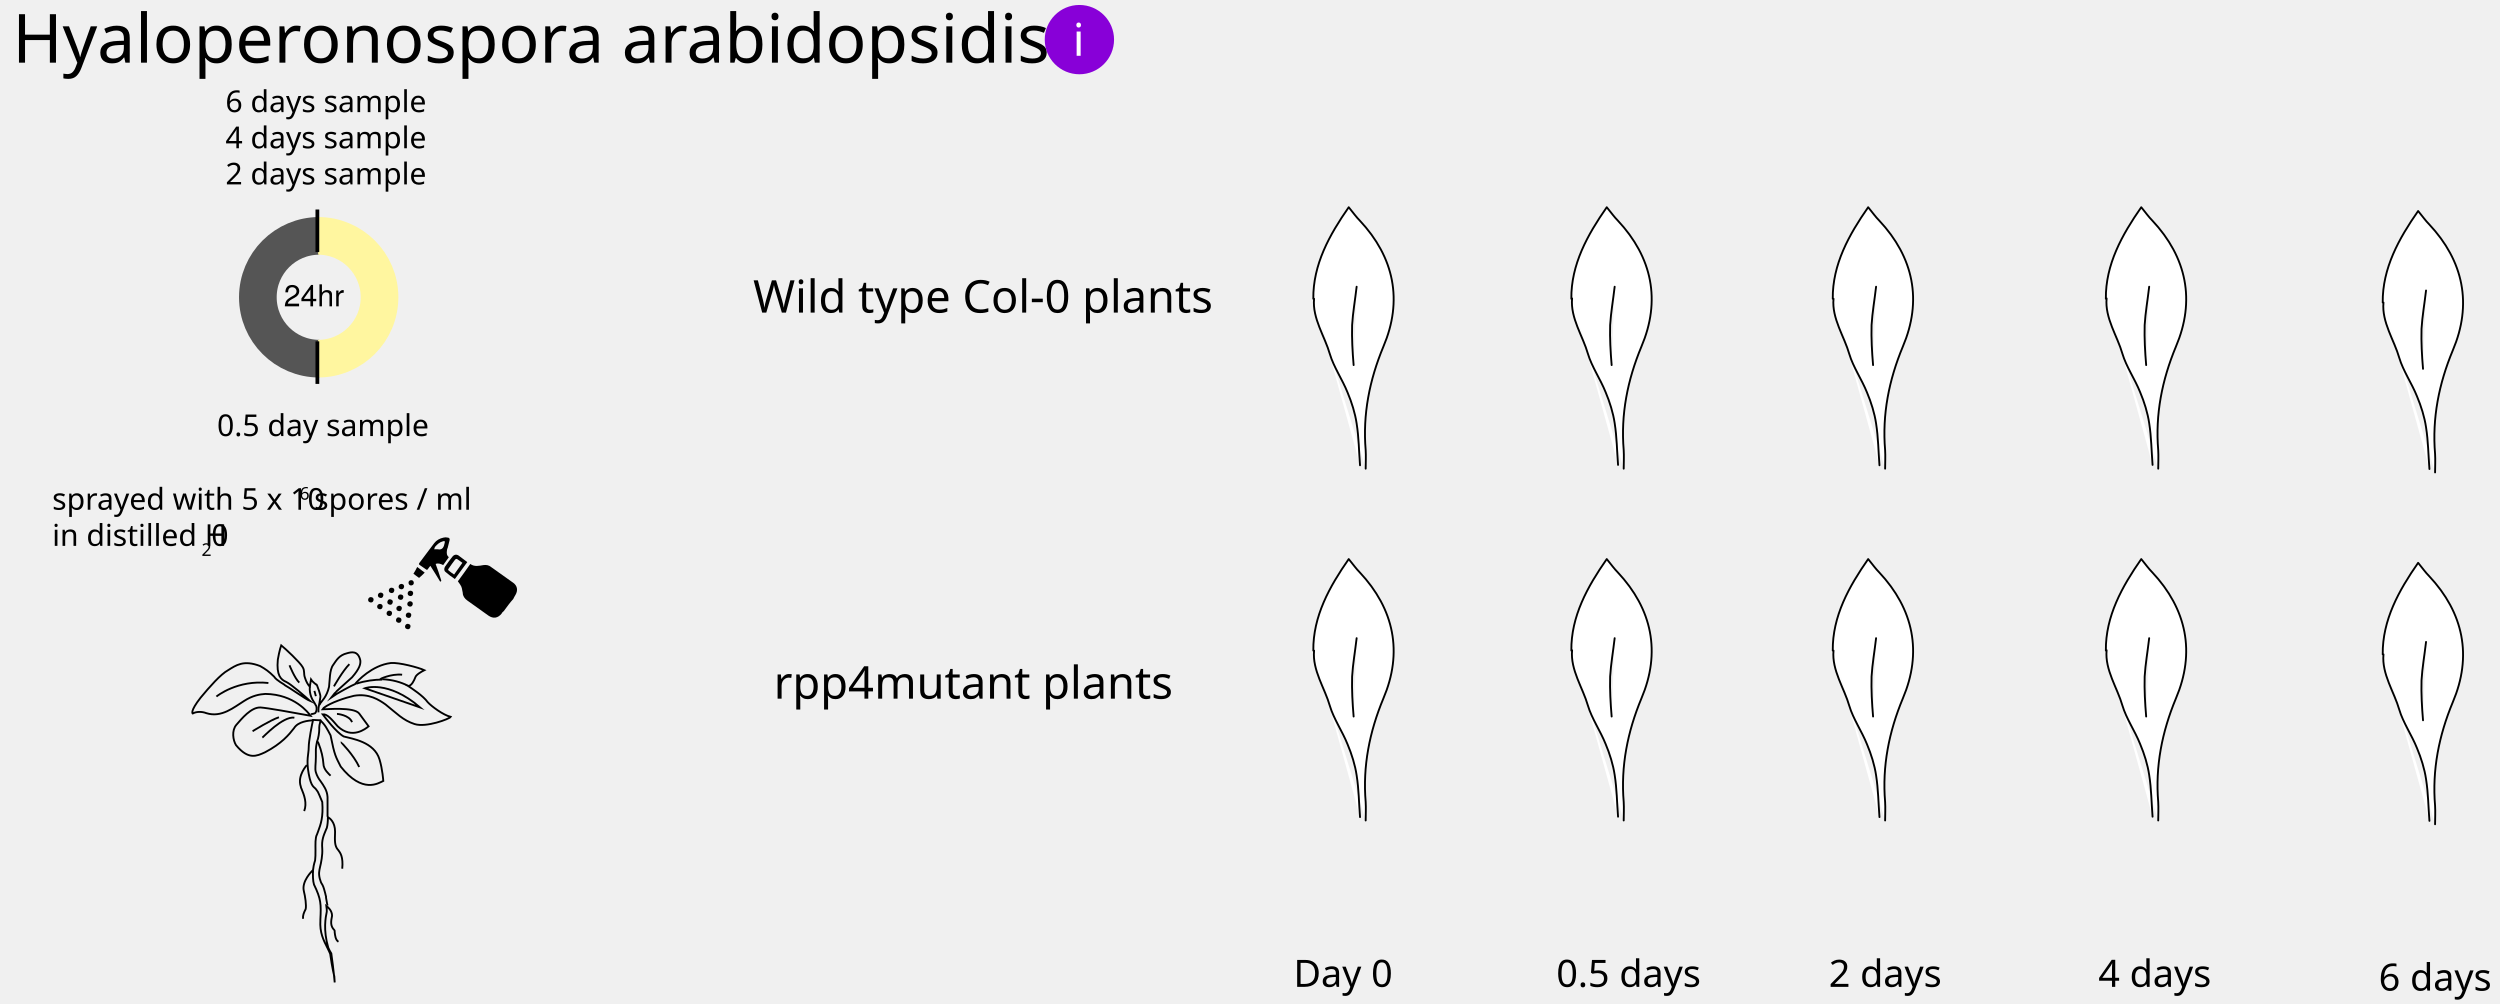
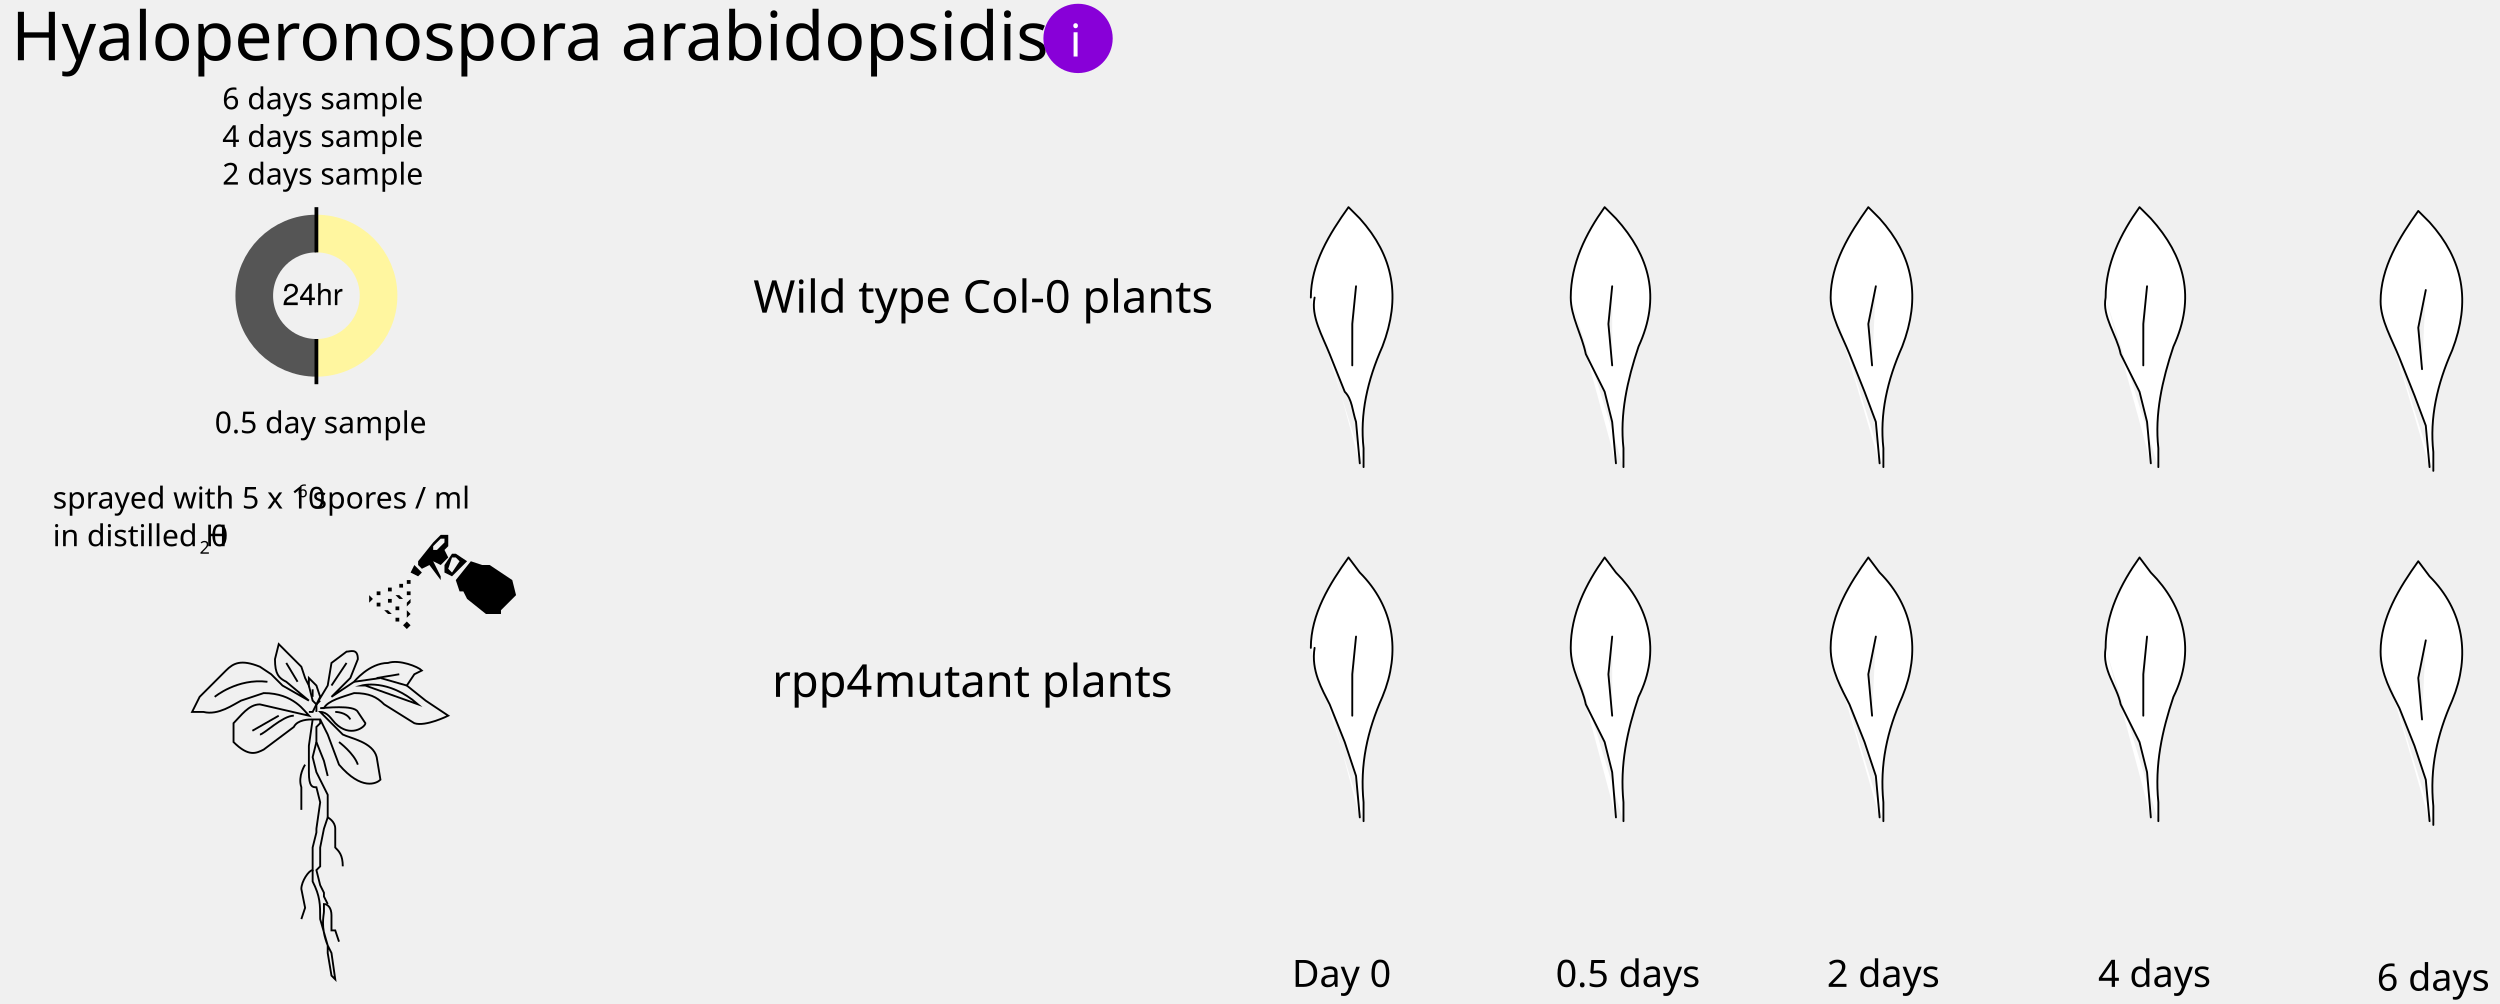
- <svg xmlns="http://www.w3.org/2000/svg" xml:space="preserve" id="BioticStressHyaloperonosporaarabidopsis_svg" x="0" y="0" version="1.1" viewBox="20 70 663.689 266.296" author="Provart Lab - Bio Analytic Resource, University of Toronto">&gt;
-   <g id="Erysiphe_orontii" transform="translate(-9.646 -10.682)">
+ <svg xmlns="http://www.w3.org/2000/svg" xml:space="preserve" id="BioticStressHyaloperonosporaarabidopsis_svg" x="0" y="0" version="1.1" viewBox="20 70 663.7 266.3" author="Provart Lab - Bio Analytic Resource, University of Toronto">
+   &gt;
+   <g id="Erysiphe_orontii" transform="translate(-10 -11)">
    <g id="Labels">
-       <text id="text2" font-family="HelveticaNeue-Italic" font-size="18" transform="translate(32.931 97.314)">Hyaloperonospora arabidopsidis</text>
-       <text id="text4" font-family="HelveticaNeue-Thin" font-size="12" transform="translate(229.58 163.667)">Wild type Col-0 plants</text>
-       <text id="text6" font-family="HelveticaNeue-ThinItalic" font-size="12" transform="translate(235.064 266.166)">rpp4 </text>
-       <text id="text8" font-family="HelveticaNeue-Thin" font-size="12" transform="translate(261.764 266.166)">mutant plants</text>
-       <text id="text10" font-family="HelveticaNeue-Thin" font-size="10" transform="translate(373.044 342.666)">Day 0</text>
-       <text id="text12" font-family="HelveticaNeue-Thin" font-size="10" transform="translate(442.818 342.666)">0.5 days</text>
-       <text id="text14" font-family="HelveticaNeue" font-size="8" transform="translate(104.996 162)">24hr</text>
-       <text id="text16" font-family="HelveticaNeue-Thin" font-size="10" transform="translate(515.15 342.666)">2 days</text>
-       <text id="text18" font-family="HelveticaNeue-Thin" font-size="10" transform="translate(586.704 342.666)">4 days</text>
-       <text id="text20" font-family="HelveticaNeue-Thin" font-size="10" transform="translate(661.143 343.666)">6 days</text>
+       <text id="text2" font-family="HelveticaNeue-Italic" font-size="18" transform="translate(33 97)">Hyaloperonospora arabidopsidis</text>
+       <text id="text4" font-family="HelveticaNeue-Thin" font-size="12" transform="translate(230 164)">Wild type Col-0 plants</text>
+       <text id="text6" font-family="HelveticaNeue-ThinItalic" font-size="12" transform="translate(235 266)">rpp4 </text>
+       <text id="text8" font-family="HelveticaNeue-Thin" font-size="12" transform="translate(262 266)">mutant plants</text>
+       <text id="text10" font-family="HelveticaNeue-Thin" font-size="10" transform="translate(373 343)">Day 0</text>
+       <text id="text12" font-family="HelveticaNeue-Thin" font-size="10" transform="translate(443 343)">0.5 days</text>
+       <text id="text14" font-family="HelveticaNeue" font-size="8" transform="translate(105 162)">24hr</text>
+       <text id="text16" font-family="HelveticaNeue-Thin" font-size="10" transform="translate(515 343)">2 days</text>
+       <text id="text18" font-family="HelveticaNeue-Thin" font-size="10" transform="translate(587 343)">4 days</text>
+       <text id="text20" font-family="HelveticaNeue-Thin" font-size="10" transform="translate(661 344)">6 days</text>
    </g>
    <g id="infoButton_Botrytis_cinerea">
      <circle id="circle23" cx="316.2" cy="91.2" r="9.2" fill="#8800d8" />
-       <text id="text25" fill="#fff" font-family="HelveticaNeue-Bold" font-size="12" transform="translate(314.452 95.5)">i</text>
+       <text id="text25" fill="#fff" font-family="HelveticaNeue-Bold" font-size="12" transform="translate(314 96)">i</text>
    </g>
    <g id="treatmentInfographic" fill="none" stroke="#000" stroke-miterlimit="10" stroke-width=".5">
      <g id="root">
-         <path id="path28" d="M110.4 296c.8-2.1 0-4.2-.7-5.9-.1-.2-.2-.4-.2-.6-1-2.9 1.6-5.7 1.6-5.7" />
-         <path id="path30" d="M118.3 262.9s2.3-4.1 4.1-5.9" />
-         <path id="path32" d="M123.1 272.4c-.7-1.9-3.9-2.2-4-2.2" />
-         <path id="path34" d="M103.7 271.1c-2.2.7-6.8 3.6-7 3.7" />
-         <path id="path36" d="M107.8 271.2c-3.1-.4-8.2 5.1-8.5 5.3" />
-         <path id="path38" d="M100.9 262c-8.2-.9-13.7 3.5-13.8 3.6" />
-         <path id="path40" d="M109.1 261.9c-1.2-1.1-2.6-4.6-2.6-4.6" />
-         <path id="path42" d="M113.1 264.1s.3.9.4 1.4" />
-         <path id="path44" d="M125 284.3c-1.4-3.1-4.8-6.6-4.9-6.6" />
-         <path id="path46" d="M111.8 262.7c-.1 0-.1 0 0 0" />
-         <path id="path48" d="M117.4 286.6c-.3-.3-1.9-1.6-1.9-3.2-.1-1.5-.5-3.4-1.3-5.4-.1-.4-.5-.6-.4-.4.4-.9.6-2.6.6-3.2v-.6c0-.5.1-.8.2-1.2.1-.3.1-.6.2-.9" />
-         <path id="path50" d="M110.1 324.6c-.1-.9.2-1.6.7-2.6.2-1-.1-3.2-.5-4.8-.6-2.6 2.2-5.3 2.3-5.4l.1.1c.1-.9.3-1.9.6-2.8.1-.7.1-1.7.1-2.7 0-1.6-.1-3.3.4-4.2.1-.2.2-.5.3-.8.7-1.9 1.4-3.8 1.1-7.8-1.5-3.6-1.1-2.5-1.6-3.3-.5-.8-1.3-.4-2-4.2-.7-3.8 0-5.2 0-7 0-1.8.9-6.2 1.2-7.5" />
-         <path id="path52" d="M119.5 330.7c-.8-.5-.9-1.7-1-2.5 0-.3 0-.5-.1-.6-1.1-1.1-.9-2.3-.6-3.8 0-1.4-1.1-2.3-1.5-2.6.1.6.1 1.2.1 1.5-.3 1.5-1 4.8.4 9.6.2.5.5 1 .8 1.5.6 4.2.9 7.7.9 7.7l-.1-1.6s-.5-1.8-1.1-6c-.2-.5-.4-.9-.6-1.3 0-.1 0-.1-.1-.2-1.1-2.2-2.1-4.1-1.9-7.4v-.2c.2-4.1.2-5.4-1.7-9.3-.3-.9-.3-2.6-.3-3.7" />
-         <path id="path54" d="M120.5 311.3c.3-3.2-.5-4.2-1.1-5l-.1-.1c-.8-1-.8-2.2-.7-4.7 0-2.6-1.4-3.6-1.9-3.9 0 1.1-.1 2.2-.3 2.9l-.1.2c-.8 1.9-1.3 3-1.1 5.3.1 1.7-.3 3.7-.6 4.9-.1.5-.2.9-.2 1.1-.2 1.1.3 2.9.8 3.5.4.7.6 1.7.8 2.4.1.3.1.6.2.8v.3c.1.5.2 1.1.3 1.7l.1.4" />
-         <path id="path56" d="M113.8 277.6c-.4 2-.3 2-.3 4s-.3 3.1 0 4.1c.3 1 .8 1.8 1.2 2.3.9 1.3 1.8 2.5 1.9 4.3v5.2" />
-         <path id="path58" d="M136.4 259.8c-3-.3-6 1.2-6.1 1.3h.8c-2 0-4.5.3-6.9 1.1" />
-         <path id="path60" d="M137.9 262.7c-1.8-.9-4.1-1.6-6.8-1.7" />
-         <path id="path62" d="M112.2 270.3c.2-.1 1-.1 1.2-.4.3-.4.4-1.1.2-1.8-.1-.2-.3-.4-.4-.7-.6-.9-1.5-2.3-1.3-4.5" />
-         <path id="path64" d="M114.3 268c-.2 1-.1 1.8-.1 1.8" />
-         <path id="path66" d="m126.5 263.4 14.7 5.1c-8.6-7.4-14.7-5.1-14.7-5.1z" />
-         <path id="line68" d="m114.6 267.4-.2.4" />
-         <path id="line70" d="M114.4 268v-.2" />
-         <path id="line72" d="M113.6 262.2v.3" />
+         <path id="path28" d="M110 296v-6c-1-3 1-6 1-6" />
+         <path id="path30" d="m118 263 4-6" />
+         <path id="path32" d="M123 272c-1-2-4-2-4-2" />
+         <path id="path34" d="m104 271-7 4" />
+         <path id="path36" d="M108 271c-3 0-8 5-9 5" />
+         <path id="path38" d="M101 262c-8-1-14 4-14 4" />
+         <path id="path40" d="m109 262-3-5" />
+         <path id="path42" d="M113 264v2" />
+         <path id="path44" d="M125 284c-1-3-5-6-5-6" />
+         <path id="path48" d="m117 287-1-4-2-5s0-1 0 0v-4l1-1v-1" />
+         <path id="path50" d="m110 325 1-3-1-5c0-2 2-5 3-5v-6l1-4v-1l1-7-1-4c-1 0-2 0-2-4v-7l1-7" />
+         <path id="path52" d="m120 331-1-3h-1v-4c0-2-1-3-2-3v2c0 1-1 4 1 9l1 2 1 7-1-1-1-6v-2l-2-7c0-4 0-6-2-10v-3" />
+         <path id="path54" d="M121 311c0-3-1-4-2-5v-5c0-2-2-3-2-3l-1 3-1 5v5l-1 1 1 4 1 2v1l1 2" />
+         <path id="path56" d="m114 278-1 4 1 4 1 2 2 4v6" />
+         <path id="path58" d="m136 260-6 1h1l-7 1" />
+         <path id="path60" d="m138 263-7-2" />
+         <path id="path62" d="M112 270h1l1-2-1-1-1-4" />
+         <path id="path64" d="M114 268v2" />
+         <path id="path66" d="m127 263 14 5c-8-7-15-5-15-5z" />
+         <path id="line68" d="m115 267-1 1" />
      </g>
-       <path id="rosette" d="M80.8 270.1s-.8-.5 2.1-4.2c2.4-2.9 5.3-6.2 7.3-7.3 2.1-1.3 4.1-2.8 8.5-1.1 1.4.8 2.3 1.4 3.7 2.8.7 1.1 2.7 2 2.9 2.3 1 .5 5.5 3.7 6.7 4.2-1.2-1.1-5.1-4.5-6.4-5.1-1.4-.6-2.6-1.7-2.2-5.9.4-2.4.9-3.8.9-3.8 1 .8 5 4.5 5.7 5.8.6 1 .2 1.7.6 2.8.3 1 .9 2.1 1.3 2.3.1-.7.3-1.8.3-1.8.3.5 1.6 1.5 1.6 1.5.2.5 1 2.6.9 3.1-.1.8-.3 2-.3 2 .6-.8 2-2 2.6-4.7.2-1.5.1-4.5 1.1-5.8.9-1.3 1.6-2.6 3.7-3.1 1.1-.3 2.9-.8 3.5 1.9.1.9-.1 2.1-2.2 4.5-1.4 1.3-4.5 4-4.5 4.1-.7.8-1 1.2-1 1.2 1.4-1 5.7-3.3 6.3-3.5.6-.8 4.5-5 9.5-5.6 2.2-.2 7.4 1.2 8.9 1.9-.8.4-2.2 1.2-2.4 1.9-.3.8-1 2.3-1.9 2.3.9.6 4 2.6 5.2 4.3 1 1.1 4.1 3.4 6.1 3.9-.3.5-6.5 2.9-9.6 1.9-3.1-1-4.8-2.9-7.7-5.2-1.7-1.2-4.4-3-8.4-2.3-2.2.5-6.2 1.8-8 3.2l-.3.4c1 0 8.3-.7 9.7 1.1 1.2 1.6 2.5 3.4 2.5 3.4-.7.6-4.4 3.6-8.2 0-1.5-1.7-2.7-3.3-4-3.2.6.8 3.6 4.8 5.6 5.9 2.2.6 8.1 1.4 9.5 6.1.8 2.6 1 5.7 1 5.7-1.3.6-5.5 3.5-11.3-3.8-1.3-2.6-1.6-2.8-2.7-8.3-.8-1.5-1.5-3-2.8-4-1.3-.1-1.9-.1-2 0-1 .1-3.8.3-4.9 2.1-1.3 1.7-3.3 4.1-7.7 6.4-2.2 1-4.4 2.1-7.7-1.9-.8-1.3-1.2-3.9.1-5.4 1.4-1.6 3.9-4.7 6.4-4.6 1.7.1 8.4 1.3 13.3 2.2-.6-.8-4.3-5.7-12-5.8-1.5.1-3.4.4-5.7 1.9-2.6 1.6-5.9 4.5-10 3.2-1-.4-2.5-.5-3.6.1z" />
+       <path id="rosette" d="m81 270 2-4 7-7c2-2 4-3 9-1l3 2 3 3 7 4-6-5c-2-1-3-2-3-6l1-4 6 6 1 3 1 2v-2l2 2 1 3-1 2 3-5 1-6 4-3c1 0 3-1 3 2l-2 5-4 4-1 1 6-4s4-5 9-5c3-1 8 1 9 2l-2 1-2 3 5 4 6 4s-6 3-9 2l-8-5c-2-2-4-3-8-3-3 1-7 2-8 4h-1c1 0 9-1 10 1l2 3c0 1-4 4-8 0-1-1-2-3-4-3l6 6c2 1 8 2 9 6l1 6c-1 1-5 3-11-4l-3-8-2-4h-2c-1 0-4 0-5 2l-8 6c-2 1-4 2-8-2v-5c2-2 4-5 7-5l13 3c-1-1-4-6-12-6l-6 2c-2 1-6 4-10 3h-3z" />
    </g>
    <g id="TimeSampleChart">
      <g id="darkCycle">
-         <path id="path77" fill="none" stroke="#555" stroke-miterlimit="10" stroke-width="10" d="M114.4 175.9c-9 0-16.3-7.3-16.3-16.3s7.3-16.3 16.3-16.3" />
+         <path id="path77" fill="none" stroke="#555" stroke-miterlimit="10" stroke-width="10" d="M114 176a16 16 0 0 1 0-33" />
      </g>
      <g id="lightCycle">
-         <path id="path80" fill="none" stroke="#fff69f" stroke-miterlimit="10" stroke-width="10" d="M114.1 143.3c9 0 16.3 7.3 16.3 16.3s-7.3 16.3-16.3 16.3" />
+         <path id="path80" fill="none" stroke="#fff69f" stroke-miterlimit="10" stroke-width="10" d="M114 143a16 16 0 0 1 0 33" />
      </g>
-       <text id="text108" font-family="HelveticaNeue-Thin" font-size="8" transform="translate(89.491 110.444)">6 days sample</text>
-       <text id="text110" font-family="HelveticaNeue-Thin" font-size="8" transform="translate(89.491 120.044)">4 days sample</text>
-       <text id="text112" font-family="HelveticaNeue-Thin" font-size="8" transform="translate(89.491 129.644)">2 days sample</text>
-       <path id="line114" fill="none" stroke="#000" stroke-miterlimit="10" d="M113.9 136.3v11.3" />
-       <text id="text116" font-family="HelveticaNeue-Thin" font-size="8" transform="translate(87.268 196.444)">0.5 day sample</text>
-       <path id="line118" fill="none" stroke="#000" stroke-miterlimit="10" d="M113.9 171.3v11.3" />
+       <text id="text108" font-family="HelveticaNeue-Thin" font-size="8" transform="translate(89 110)">6 days sample</text>
+       <text id="text110" font-family="HelveticaNeue-Thin" font-size="8" transform="translate(89 120)">4 days sample</text>
+       <text id="text112" font-family="HelveticaNeue-Thin" font-size="8" transform="translate(89 130)">2 days sample</text>
+       <path id="line114" fill="none" stroke="#000" stroke-miterlimit="10" d="M114 136v12" />
+       <text id="text116" font-family="HelveticaNeue-Thin" font-size="8" transform="translate(87 196)">0.5 day sample</text>
+       <path id="line118" fill="none" stroke="#000" stroke-miterlimit="10" d="M114 171v12" />
    </g>
    <g id="Hyaloperonsospora_arabidopsis_6_days" fill="#fff" stroke="#000" stroke-linecap="round" stroke-linejoin="round" stroke-miterlimit="10" stroke-width=".5">
-       <path id="rpp4_Emwa1_6dpi_rep1_rep2" d="M662.2 254.4c-.1-9.1 4.3-17 9.4-24.3 1.3 1.6 2 2.6 2.9 3.5 9.2 9.8 11.5 21.3 6.3 33.5-3.7 8.9-5.5 18-4.7 27.5.1 1.6 0 3.3 0 4.9m-1.5-.9c-.3-3.7-.3-7.3-.9-11.1-.4-2.7-1.3-5.6-2.4-8.2-1.4-3.5-3.7-6.8-4.7-10.2-1.3-4.6-4.7-9.5-4.2-14.7m11.3-3.3c-.4 3.5-1 6.8-1.2 10.2-.1 3.6.1 7 .4 10.6" />
-       <path id="WT_Emwa1_6dpi_rep1_rep2" d="M662.2 161c-.1-9.1 4.3-17 9.4-24.3 1.3 1.6 2 2.6 2.9 3.5 9.2 9.8 11.5 21.3 6.3 33.5-3.7 8.9-5.5 18-4.7 27.5.1 1.6 0 3.3 0 4.9m-1.5-.9c-.3-3.7-.3-7.3-.9-11.1-.4-2.7-1.3-5.6-2.4-8.2-1.4-3.5-3.7-6.8-4.7-10.2-1.3-4.6-4.7-9.5-4.2-14.7m11.3-3.2c-.4 3.5-1 6.8-1.2 10.2-.1 3.6.1 7 .4 10.6" />
+       <path id="rpp4_Emwa1_6dpi_rep1_rep2" d="M662 254c0-9 5-17 10-24l3 4c9 9 11 21 6 33-4 9-6 18-5 28v5m-1-1-1-11-3-9-4-10c-2-4-5-9-5-15m12-3-2 10 1 11" />
+       <path id="WT_Emwa1_6dpi_rep1_rep2" d="M662 161c0-9 5-17 10-24l3 3c9 10 11 21 6 34-4 9-6 18-5 27v5m-1-1-1-11-3-8-4-10c-2-5-5-10-5-15m12-3-2 10 1 11" />
    </g>
    <g id="Hyaloperonsospora_arabidopsis_4_days" fill="#fff" stroke="#000" stroke-linecap="round" stroke-linejoin="round" stroke-miterlimit="10" stroke-width=".5">
-       <path id="rpp4_Emwa1_4dpi_rep1_rep2" d="M588.7 253.4c-.1-9.1 4.3-17 9.4-24.3 1.3 1.6 2 2.6 2.9 3.5 9.2 9.8 11.5 21.3 6.3 33.5-3.7 8.9-5.5 18-4.7 27.5.1 1.6 0 3.3 0 4.9m-1.5-1c-.3-3.7-.3-7.3-.9-11.1-.4-2.7-1.3-5.6-2.4-8.2-1.4-3.5-3.7-6.8-4.7-10.2-1.3-4.6-4.7-9.5-4.2-14.7m11.3-3.2c-.4 3.5-1 6.8-1.2 10.2-.1 3.6.1 7 .4 10.6" />
-       <path id="WT_Emwa1_4dpi_rep1_rep2" d="M588.7 160c-.1-9.1 4.3-17 9.4-24.3 1.3 1.6 2 2.6 2.9 3.5 9.2 9.8 11.5 21.3 6.3 33.5-3.7 8.9-5.5 18-4.7 27.5.1 1.6 0 3.3 0 4.9m-1.5-1c-.3-3.7-.3-7.3-.9-11.1-.4-2.7-1.3-5.6-2.4-8.2-1.4-3.5-3.7-6.8-4.7-10.2-1.3-4.6-4.7-9.5-4.2-14.7m11.3-3.1c-.4 3.5-1 6.8-1.2 10.2-.1 3.6.1 7 .4 10.6" />
+       <path id="rpp4_Emwa1_4dpi_rep1_rep2" d="M589 253c0-9 4-17 9-24l3 4c9 9 12 21 6 33-3 9-5 18-4 28v5m-2-1-1-12-2-8-5-10c-1-5-5-9-4-15m11-3-1 10v11" />
+       <path id="WT_Emwa1_4dpi_rep1_rep2" d="M589 160c0-9 4-17 9-24l3 3c9 10 12 21 6 34-3 9-5 18-4 27v5m-2-1-1-11-2-8-5-10c-1-5-5-10-4-15m11-3-1 10v11" />
    </g>
    <g id="Hyaloperonsospora_arabidopsis_2_days" fill="#fff" stroke="#000" stroke-linecap="round" stroke-linejoin="round" stroke-miterlimit="10" stroke-width=".5">
-       <path id="rpp4_Emwa1_2dpi_rep1_rep2" d="M516.2 253.4c-.1-9.1 4.3-17 9.4-24.3 1.3 1.6 2 2.6 2.9 3.5 9.2 9.8 11.5 21.3 6.3 33.5-3.7 8.9-5.5 18-4.7 27.5.1 1.6 0 3.3 0 4.9m-1.5-.9c-.3-3.7-.3-7.3-.9-11.1-.4-2.7-1.3-5.6-2.4-8.2-1.4-3.5-3.7-6.8-4.7-10.2-1.3-4.6-4.7-9.5-4.2-14.7m11.3-3.3c-.4 3.5-1 6.8-1.2 10.2-.1 3.6.1 7 .4 10.6" />
-       <path id="WT_Emwa1_2dpi_rep1_rep2" d="M516.2 160c-.1-9.1 4.3-17 9.4-24.3 1.3 1.6 2 2.6 2.9 3.5 9.2 9.8 11.5 21.3 6.3 33.5-3.7 8.9-5.5 18-4.7 27.5.1 1.6 0 3.3 0 4.9m-1.5-.9c-.3-3.7-.3-7.3-.9-11.1-.4-2.7-1.3-5.6-2.4-8.2-1.4-3.5-3.7-6.8-4.7-10.2-1.3-4.6-4.7-9.5-4.2-14.7m11.3-3.2c-.4 3.5-1 6.8-1.2 10.2-.1 3.6.1 7 .4 10.6" />
+       <path id="rpp4_Emwa1_2dpi_rep1_rep2" d="M516 253c0-9 5-17 10-24l3 4c9 9 11 21 6 33-4 9-6 18-5 28v5m-1-1-1-11-3-9-4-10c-2-4-5-9-5-15m12-3-2 10 1 11" />
+       <path id="WT_Emwa1_2dpi_rep1_rep2" d="M516 160c0-9 5-17 10-24l3 3c9 10 11 21 6 34-4 9-6 18-5 27v5m-1-1-1-11-3-8-4-10c-2-5-5-10-5-15m12-3-2 10 1 11" />
    </g>
    <g id="Hyaloperonsospora_arabidopsis_05_days" fill="#fff" stroke="#000" stroke-linecap="round" stroke-linejoin="round" stroke-miterlimit="10" stroke-width=".5">
-       <path id="rpp4_Emwa1_05dpi_rep1_rep2" d="M446.8 253.4c-.1-9.1 4.3-17 9.4-24.3 1.3 1.6 2 2.6 2.9 3.5 9.2 9.8 11.5 21.3 6.3 33.5-3.7 8.9-5.5 18-4.7 27.5.1 1.6 0 3.3 0 4.9m-1.5-1c-.3-3.7-.3-7.3-.9-11.1-.4-2.7-1.3-5.6-2.4-8.2-1.4-3.5-3.7-6.8-4.7-10.2-1.3-4.6-4.7-9.5-4.2-14.7m11.3-3.2c-.4 3.5-1 6.8-1.2 10.2-.1 3.6.1 7 .4 10.6" />
-       <path id="WT_Emwa1_05dpi_rep1_rep2" d="M446.8 160c-.1-9.1 4.3-17 9.4-24.3 1.3 1.6 2 2.6 2.9 3.5 9.2 9.8 11.5 21.3 6.3 33.5-3.7 8.9-5.5 18-4.7 27.5.1 1.6 0 3.3 0 4.9m-1.5-1c-.3-3.7-.3-7.3-.9-11.1-.4-2.7-1.3-5.6-2.4-8.2-1.4-3.5-3.7-6.8-4.7-10.2-1.3-4.6-4.7-9.5-4.2-14.7m11.3-3.1c-.4 3.5-1 6.8-1.2 10.2-.1 3.6.1 7 .4 10.6" />
+       <path id="rpp4_Emwa1_05dpi_rep1_rep2" d="M447 253c0-9 4-17 9-24l3 4c9 9 12 21 6 33-3 9-5 18-4 28v5m-2-1-1-12-2-8-5-10c-1-5-4-9-4-15m11-3-1 10 1 11" />
+       <path id="WT_Emwa1_05dpi_rep1_rep2" d="M447 160c0-9 4-17 9-24l3 3c9 10 12 21 6 34-3 9-5 18-4 27v5m-2-1-1-11-2-8-5-10c-1-5-4-10-4-15m11-3-1 10 1 11" />
    </g>
    <g id="Hyaloperonsospora_arabidopsis_0_days" fill="#fff" stroke="#000" stroke-linecap="round" stroke-linejoin="round" stroke-miterlimit="10" stroke-width=".5">
-       <path id="rpp4_Emwa1_0dpi_rep1_rep2" d="M378.3 253.4c-.1-9.1 4.3-17 9.4-24.3 1.3 1.6 2 2.6 2.9 3.5 9.2 9.8 11.5 21.3 6.3 33.5-3.7 8.9-5.5 18-4.7 27.5.1 1.6 0 3.3 0 4.9m-1.5-.9c-.3-3.7-.3-7.3-.9-11.1-.4-2.7-1.3-5.6-2.4-8.2-1.4-3.5-3.7-6.8-4.7-10.2-1.3-4.6-4.7-9.5-4.2-14.7m11.3-3.3c-.4 3.5-1 6.8-1.2 10.2-.1 3.6.1 7 .4 10.6" />
-       <path id="WT_Emwa1_0dpi_rep1_rep2" d="M378.3 160c-.1-9.1 4.3-17 9.4-24.3 1.3 1.6 2 2.6 2.9 3.5 9.2 9.8 11.5 21.3 6.3 33.5-3.7 8.9-5.5 18-4.7 27.5.1 1.6 0 3.3 0 4.9m-1.5-.9c-.3-3.7-.3-7.3-.9-11.1-.4-2.7-1.3-5.6-2.4-8.2-1.4-3.5-3.7-6.8-4.7-10.2-1.3-4.6-4.7-9.5-4.2-14.7m11.3-3.2c-.4 3.5-1 6.8-1.2 10.2-.1 3.6.1 7 .4 10.6" />
+       <path id="rpp4_Emwa1_0dpi_rep1_rep2" d="M378 253c0-9 5-17 10-24l3 4c9 9 11 21 6 33-4 9-6 18-5 28v5m-1-1-1-11-3-9-4-10c-2-4-5-9-4-15m11-3-1 10v11" />
+       <path id="WT_Emwa1_0dpi_rep1_rep2" d="M378 160c0-9 5-17 10-24l3 3c9 10 11 21 6 34-4 9-6 18-5 27v5m-1-1-1-11c-1-3-1-6-3-8l-4-10c-2-5-5-10-4-15m11-3-1 10v11" />
    </g>
  </g>
-   <g id="spray_bottle" transform="translate(-9.646 -10.682)">
+   <g id="spray_bottle" transform="translate(-10 -11)">
    <g id="g149">
      <g id="g147">
-         <path id="path137" d="M163.4 242.9c-.2.2-.5.4-.6.7-1 1.2-2.2 1.4-3.5.5-1.9-1.3-3.7-2.7-5.6-4-.7-.5-1.2-1.2-1.2-2 0-.2-.1-.4-.1-.5-.2-1.2-.2-1.2-1.2-2.6 1.1-1.5 2.2-3 3.3-4.6 1.1.8 2.3.5 3.5.3.7-.1 1.4 0 2 .5 2 1.4 3.9 2.8 5.9 4.2 1.1.8 1.3 2 .6 3.2-.2.3-.4.7-.6 1.1-.9 1-1.7 2.1-2.5 3.2z" />
-         <path id="path139" d="M143.9 230.9c-.2.2-.3.4-.4.5-.5.7-.4.7-1.1.2-.4-.3-.9-.6-1.3-.9-.3-.2-.3-.3-.1-.6 1.3-1.7 2.6-3.5 3.9-5.2.6-.8 1.5-1.3 2.5-1.5.4-.1.7-.1 1.1 0 .4 0 .6.3.5.7-.2.7-.3 1.3-.5 2-.1.2-.2.5-.2.7-.1.7-.1 1.3.5 1.8l-1.5 2.1c-.6-.3-1.3-.6-2-.3.5 1.4 1 2.7 1.4 4.1.1.3.2.5-.2.6-.9-1.5-1.7-2.8-2.6-4.2zm1.2-5c0 .1-.1.3-.2.6h.9c1.4.3 1.7-.7 1.9-1.7 0-.1.1-.4 0-.4-.1-.1-.3-.1-.5 0-.8.2-1.4.7-2.1 1.5z" />
-         <path id="path141" d="m153.7 229.9-3.3 4.5c-.9-.6-1.7-1.2-2.5-1.9-.4-.3-.4-.9-.1-1.4.6-.9 1.3-1.8 2-2.7.4-.5 1-.6 1.5-.3l2.4 1.8zm-1.3.2c-.5-.4-1-.7-1.4-1-.1-.1-.4 0-.5.1-.6.8-1.2 1.6-1.8 2.5-.1.1-.1.3 0 .4.5.4 1 .8 1.5 1.1.8-1.1 1.5-2.1 2.2-3.1z" />
-         <path id="path143" d="M140.4 231.2c.7.5 1.3 1 2 1.5-.5.5-1 1-1.5 1.4-.5-.3-.9-.7-1.5-1.1.4-.6.7-1.2 1-1.8z" />
-         <path id="path145" d="M139.2 234.8c.3.2.4.7.2 1-.2.3-.7.4-1 .2-.3-.2-.4-.7-.2-1 .2-.3.7-.4 1-.2zm-3.6 1.2c-.2.3-.2.8.2 1 .3.2.8.2 1-.2.2-.3.2-.8-.2-1-.3-.2-.8-.1-1 .2zm2.4 1.8c-.2.3-.2.8.2 1 .3.2.8.2 1-.2.2-.3.2-.8-.2-1-.3-.2-.8-.1-1 .2zm-7.9.5c-.2.3-.2.8.2 1 .4.2.8.2 1-.2.2-.4.2-.8-.2-1-.3-.2-.8-.1-1 .2zm2.5 1.8c-.2.3-.2.8.2 1 .4.2.8.2 1-.2.2-.4.2-.8-.2-1-.4-.2-.8-.2-1 .2zm2.4 1.7c-.2.3-.2.8.2 1 .4.2.8.2 1-.2.2-.4.2-.8-.2-1-.3-.2-.7-.1-1 .2zm2.5 1.8c-.2.3-.2.8.2 1 .4.2.8.2 1-.2.2-.4.2-.8-.2-1-.3-.2-.8-.1-1 .2zm-10-4.1c-.2.3-.2.8.2 1 .3.2.8.2 1-.2.2-.3.2-.8-.2-1-.4-.2-.8-.1-1 .2zm2.4 1.8c-.2.3-.2.8.2 1 .3.2.8.2 1-.2.2-.3.2-.8-.2-1-.4-.2-.7-.1-1 .2zm2.5 1.8c-.2.3-.2.8.2 1 .3.2.8.2 1-.2.2-.3.2-.8-.2-1-.4-.2-.8-.1-1 .2zm2.5 1.8c-.2.3-.2.8.2 1 .3.2.8.2 1-.2.2-.3.2-.8-.2-1-.4-.2-.8-.2-1 .2zM133 237c-.2.3-.2.8.2 1 .3.2.8.2 1-.2.2-.3.2-.8-.2-1-.4-.2-.8-.1-1 .2zm2.4 1.8c-.2.3-.2.8.2 1 .3.2.8.2 1-.2.2-.3.2-.8-.2-1-.4-.2-.8-.1-1 .2zm2.5 1.8c-.2.3-.2.8.2 1 .3.2.8.2 1-.2.2-.3.2-.8-.2-1-.4-.2-.7-.1-1 .2zm-.6 6c-.2.3-.2.8.2 1 .4.2.8.2 1-.2.2-.4.2-.8-.2-1-.4-.2-.8-.1-1 .2z" />
+         <path id="path137" d="M163 243v1h-4l-5-4-1-2h-1l-1-3 4-5 3 1h2l6 4 1 4-1 1-3 3z" />
+         <path id="path139" d="m144 231-2 1-1-1v-1l4-5 2-2h2v3l-1 1 1 2-2 2-2-1 2 4v1l-3-4zm1-5v1h1l2-2v-1h-1l-2 2z" />
+         <path id="path141" d="m154 230-4 4-2-1v-2l2-3h1l3 2zm-2 0-1-1h-1l-1 3 1 1 2-3z" />
+         <path id="path143" d="m140 231 2 2-1 1-2-1 1-2z" />
+         <path id="path145" d="M139 235v1h-1v-1h1zm-3 1v1h1v-1h-1zm2 2v1h1v-1h-1zm-8 0v1h1v-1h-1zm3 2v1h1v-1h-1zm2 2v1h1v-1h-1zm3 2v1l1-1-1-1v1zm-10-4v1l1-1-1-1v1zm2 1v1h1v-1h-1zm2 2 1 1h1l-1-1h-1zm3 2v1h1v-1h-1zm-2-8v1h1v-1h-1zm2 2 1 1h1l-1-1h-1zm3 2v1l1-1v-1l-1 1zm-1 6 1 1 1-1-1-1-1 1z" />
      </g>
    </g>
-     <text id="text151" font-family="HelveticaNeue-Thin" font-size="8" transform="translate(43.5 216)">sprayed with 5 x 10</text>
-     <text id="text153" font-family="HelveticaNeue-Thin" font-size="4.664" transform="translate(109.163 213.336)">6 </text>
-     <text id="text155" font-family="HelveticaNeue-Thin" font-size="8" transform="translate(113.053 216)">spores / ml</text>
-     <text id="text157" font-family="HelveticaNeue-Thin" font-size="8" transform="translate(43.5 225.6)">in distilled H</text>
-     <text id="text159" font-family="HelveticaNeue-Thin" font-size="4.664" transform="translate(83.148 228.264)">2</text>
-     <text id="text161" font-family="HelveticaNeue-Thin" font-size="8" transform="translate(85.74 225.6)">0</text>
+     <text id="text151" font-family="HelveticaNeue-Thin" font-size="8" transform="translate(44 216)">sprayed with 5 x 10</text>
+     <text id="text153" font-family="HelveticaNeue-Thin" font-size="4.7" transform="translate(109 213)">6 </text>
+     <text id="text155" font-family="HelveticaNeue-Thin" font-size="8" transform="translate(113 216)">spores / ml</text>
+     <text id="text157" font-family="HelveticaNeue-Thin" font-size="8" transform="translate(44 226)">in distilled H</text>
+     <text id="text159" font-family="HelveticaNeue-Thin" font-size="4.7" transform="translate(83 228)">2</text>
+     <text id="text161" font-family="HelveticaNeue-Thin" font-size="8" transform="translate(86 226)">0</text>
  </g>
</svg>
